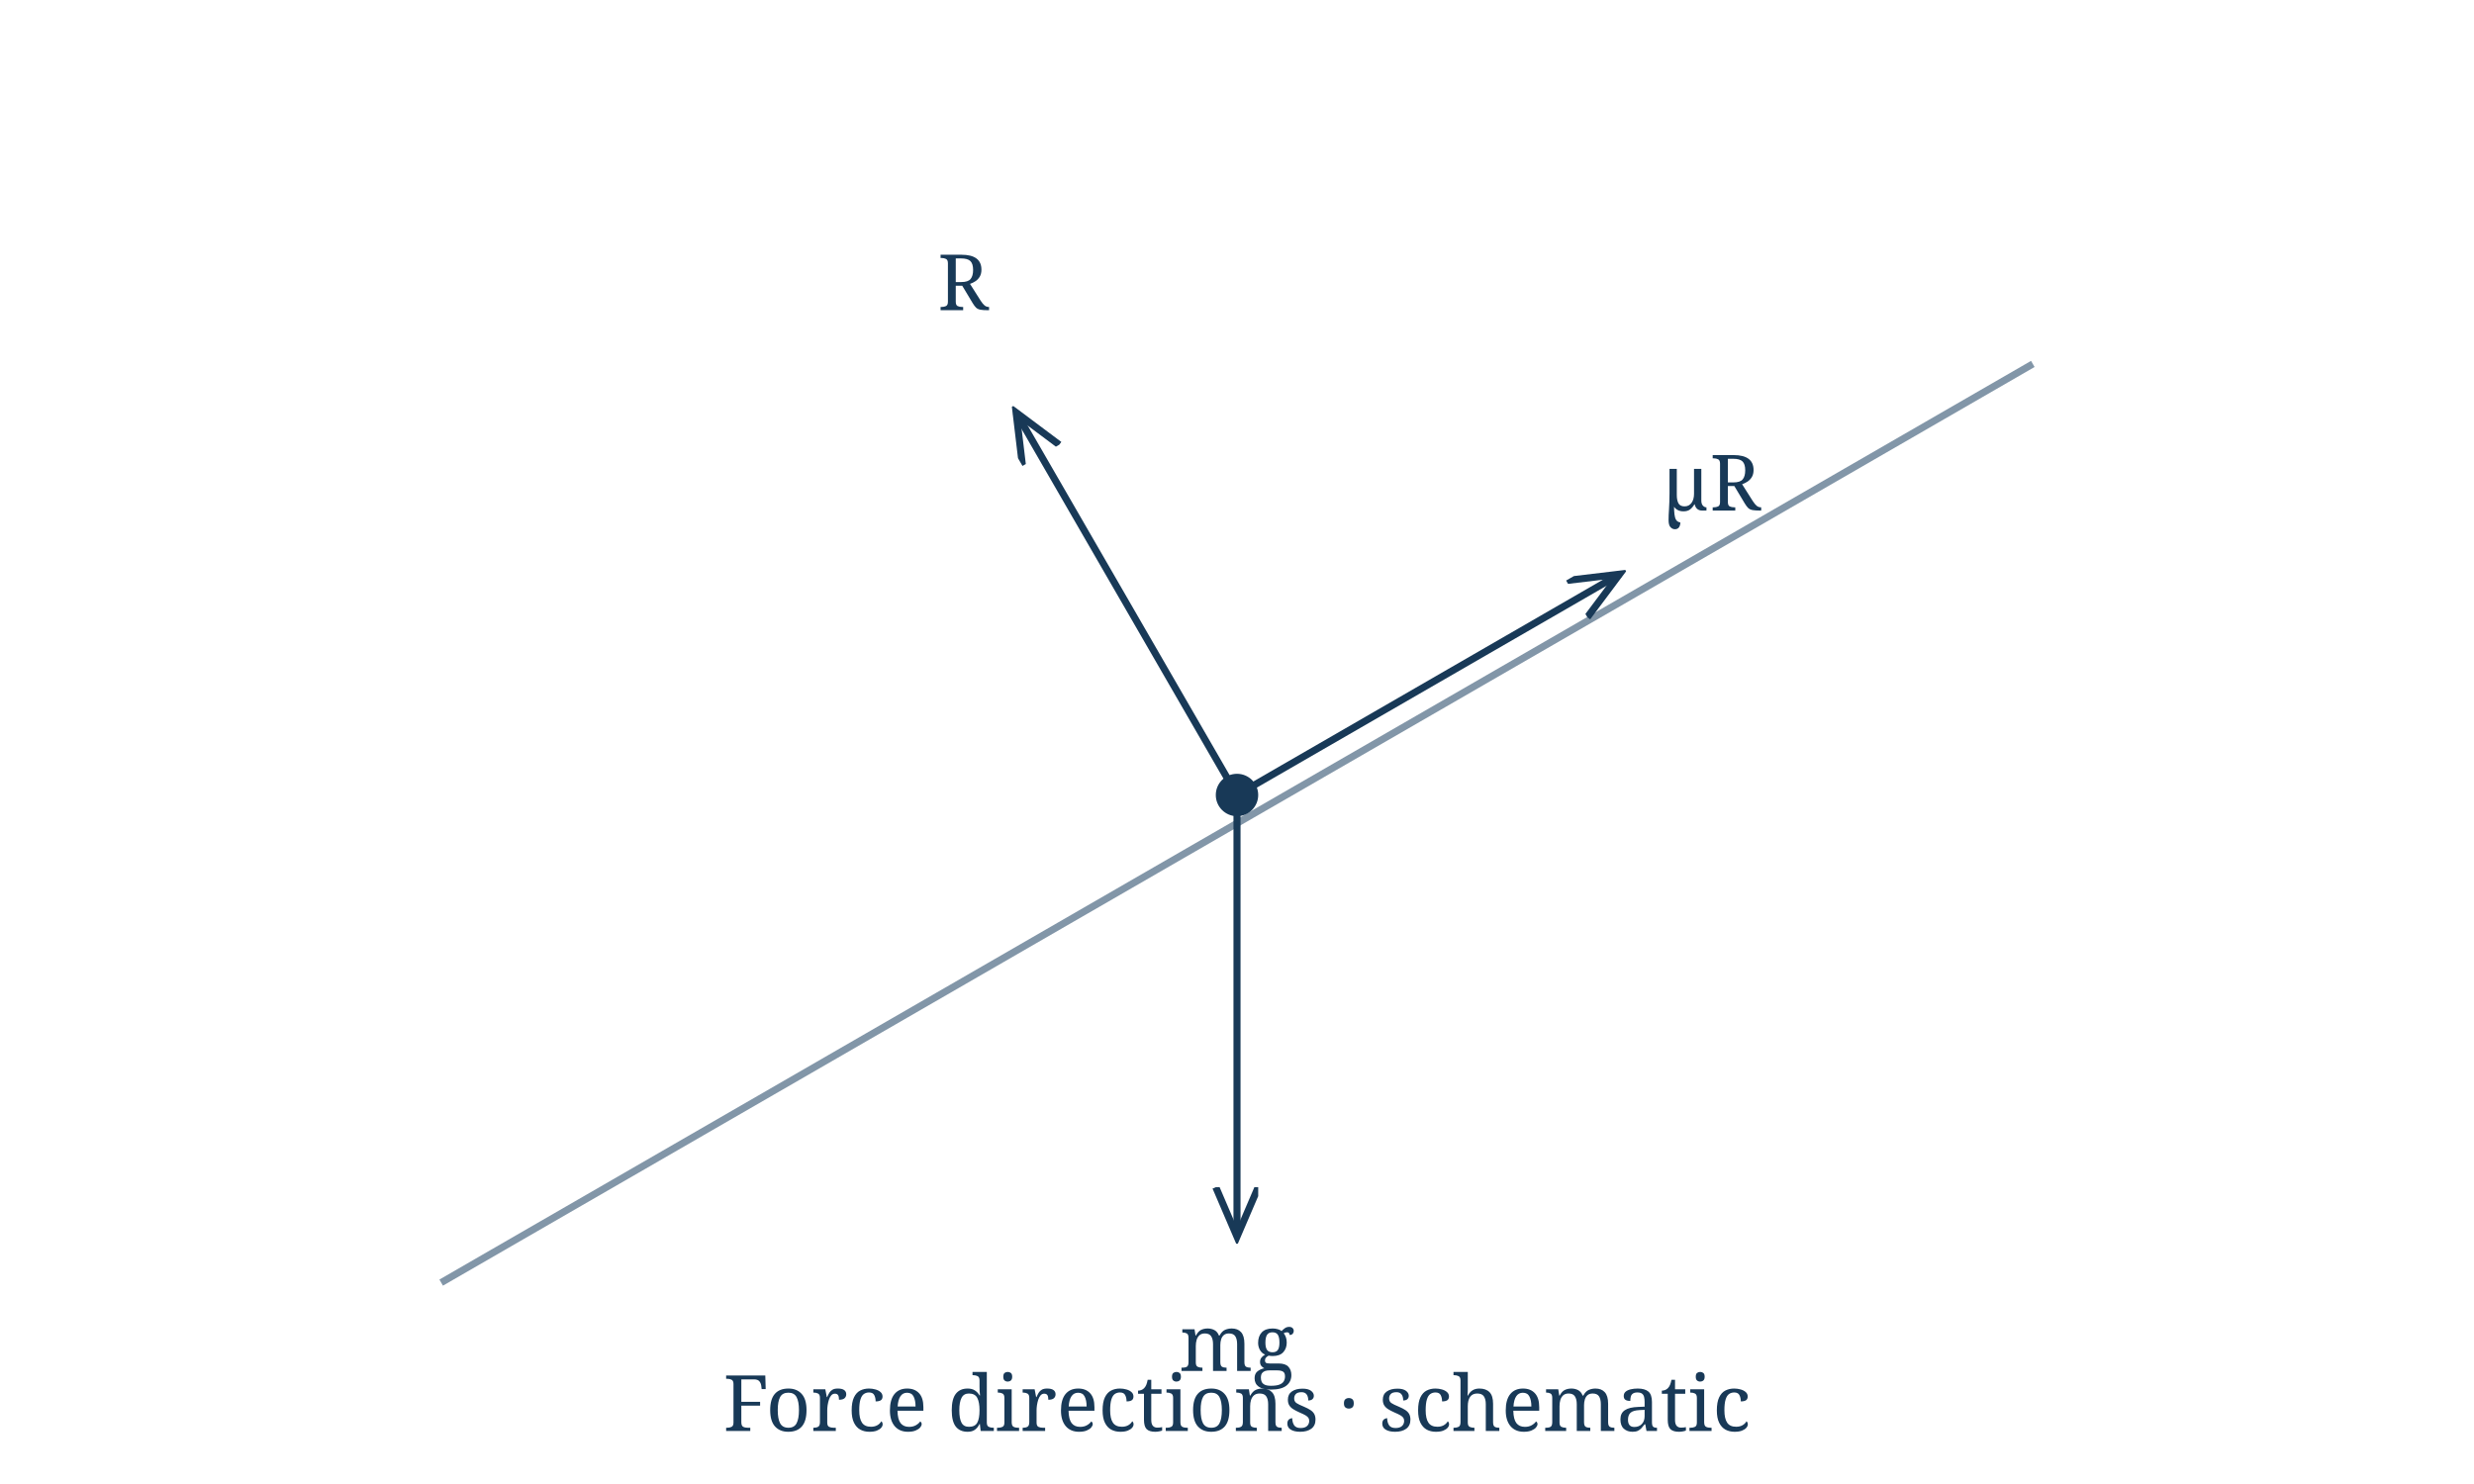
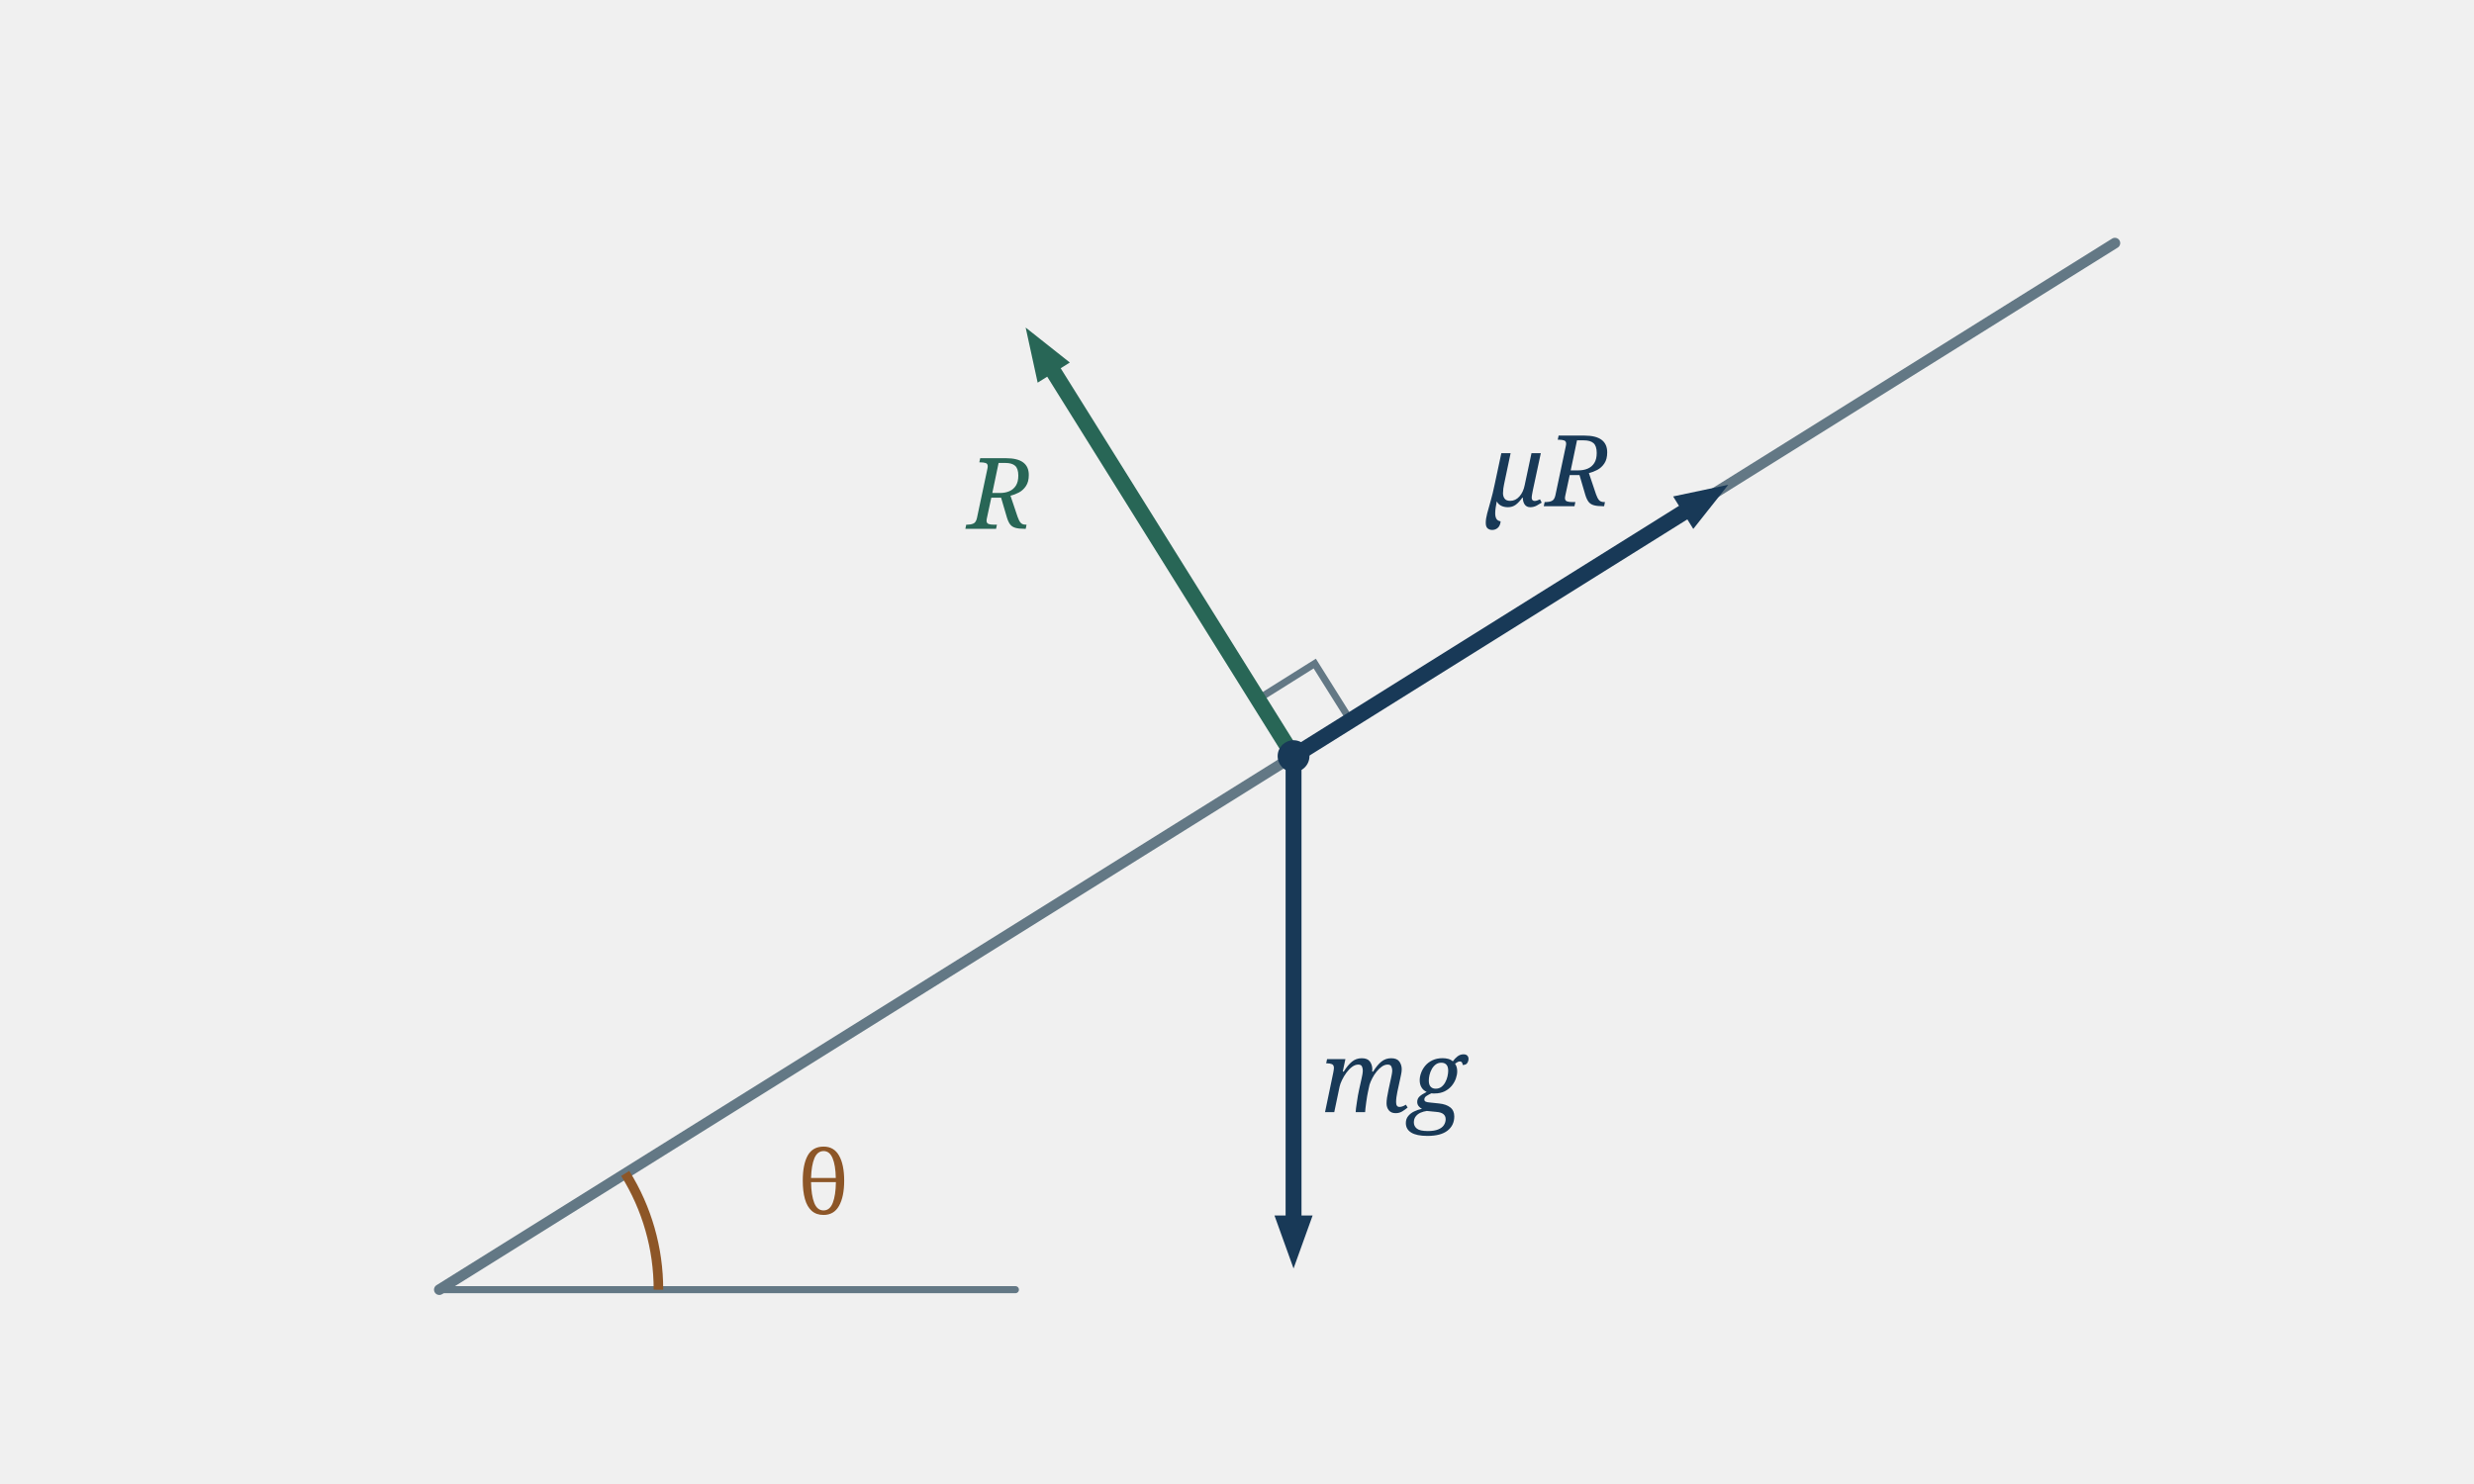
- <svg xmlns="http://www.w3.org/2000/svg" viewBox="0 0 700 420">
-   <defs>
-     <marker id="a" markerWidth="8" markerHeight="8" refX="7" refY="3" orient="auto">
-       <path d="M0 0L7 3L0 6" fill="none" stroke="#183957" />
-     </marker>
-   </defs>
-   <rect width="700" height="420" fill="white" />
-   <g font-family="Georgia,serif" font-size="22" fill="#183957" stroke-width="2">
-     <path d="M124.83 363.00L575.17 103.00" fill="none" stroke="#8296a8" />
-     <path d="M350.00 225.00L458.25 162.50" fill="none" stroke="#183957" marker-end="url(#a)" />
-     <text x="484.2" y="144.5" text-anchor="middle">μR</text>
-     <path d="M350.00 225.00L287.50 116.75" fill="none" stroke="#183957" marker-end="url(#a)" />
-     <text x="272.5" y="87.8" text-anchor="middle">R</text>
-     <path d="M350.00 225.00L350.00 350.00" fill="none" stroke="#183957" marker-end="url(#a)" />
-     <text x="350.0" y="388.0" text-anchor="middle">mg</text>
-     <circle cx="350" cy="225" r="6" fill="#183957" />
-     <text x="350.0" y="405.0" text-anchor="middle">Force directions · schematic</text>
-   </g>
+ <svg xmlns="http://www.w3.org/2000/svg" viewBox="0 0 700 420" role="img">
+   <path d="M124.3 365.0 L598.4 68.8" fill="none" stroke="#637885" stroke-width="3" stroke-linecap="round" />
+   <path d="M124.3 365.0 L287.3 365.0" fill="none" stroke="#637885" stroke-width="2" stroke-linecap="round" />
+   <path d="M186.3 365.0 A62 62 0 0 0 176.9 332.1" fill="none" stroke="#8d5627" stroke-width="2.7" />
+   <path d="M382.1 203.9 L372.0 187.8 L355.9 197.9" stroke="#637885" stroke-width="2" fill="none" />
+   <path d="M366.0 214.0 L298.2 105.4" fill="none" stroke="#286656" stroke-width="4.5" stroke-linecap="round" />
+   <path d="M290.2 92.7 L293.6 108.3 L302.7 102.6 Z" fill="#286656" />
+   <path d="M366.0 214.0 L366.0 344.0" fill="none" stroke="#183957" stroke-width="4.5" stroke-linecap="round" />
+   <path d="M366.0 359.0 L371.4 344.0 L360.6 344.0 Z" fill="#183957" />
+   <path d="M366.0 214.0 L476.2 145.1" fill="none" stroke="#183957" stroke-width="4.5" stroke-linecap="round" />
+   <path d="M489.0 137.2 L473.4 140.5 L479.1 149.7 Z" fill="#183957" />
+   <circle cx="366" cy="214" r="4.5" fill="#183957" />
+   <text x="233.0" y="333.9" text-anchor="middle" dominant-baseline="central" font-family="Georgia, serif" font-size="25" fill="#8d5627">θ</text>
+   <text x="283.0" y="138.8" text-anchor="middle" dominant-baseline="central" font-family="Georgia, serif" font-size="28" fill="#286656">
+     <tspan font-style="italic">R</tspan>
+   </text>
+   <text x="394.0" y="303.9" text-anchor="middle" dominant-baseline="central" font-family="Georgia, serif" font-size="28" fill="#183957">
+     <tspan font-style="italic">mg</tspan>
+   </text>
+   <text x="438.2" y="132.4" text-anchor="middle" dominant-baseline="central" font-family="Georgia, serif" font-size="28" fill="#183957">
+     <tspan font-style="italic">μR</tspan>
+   </text>
</svg>
